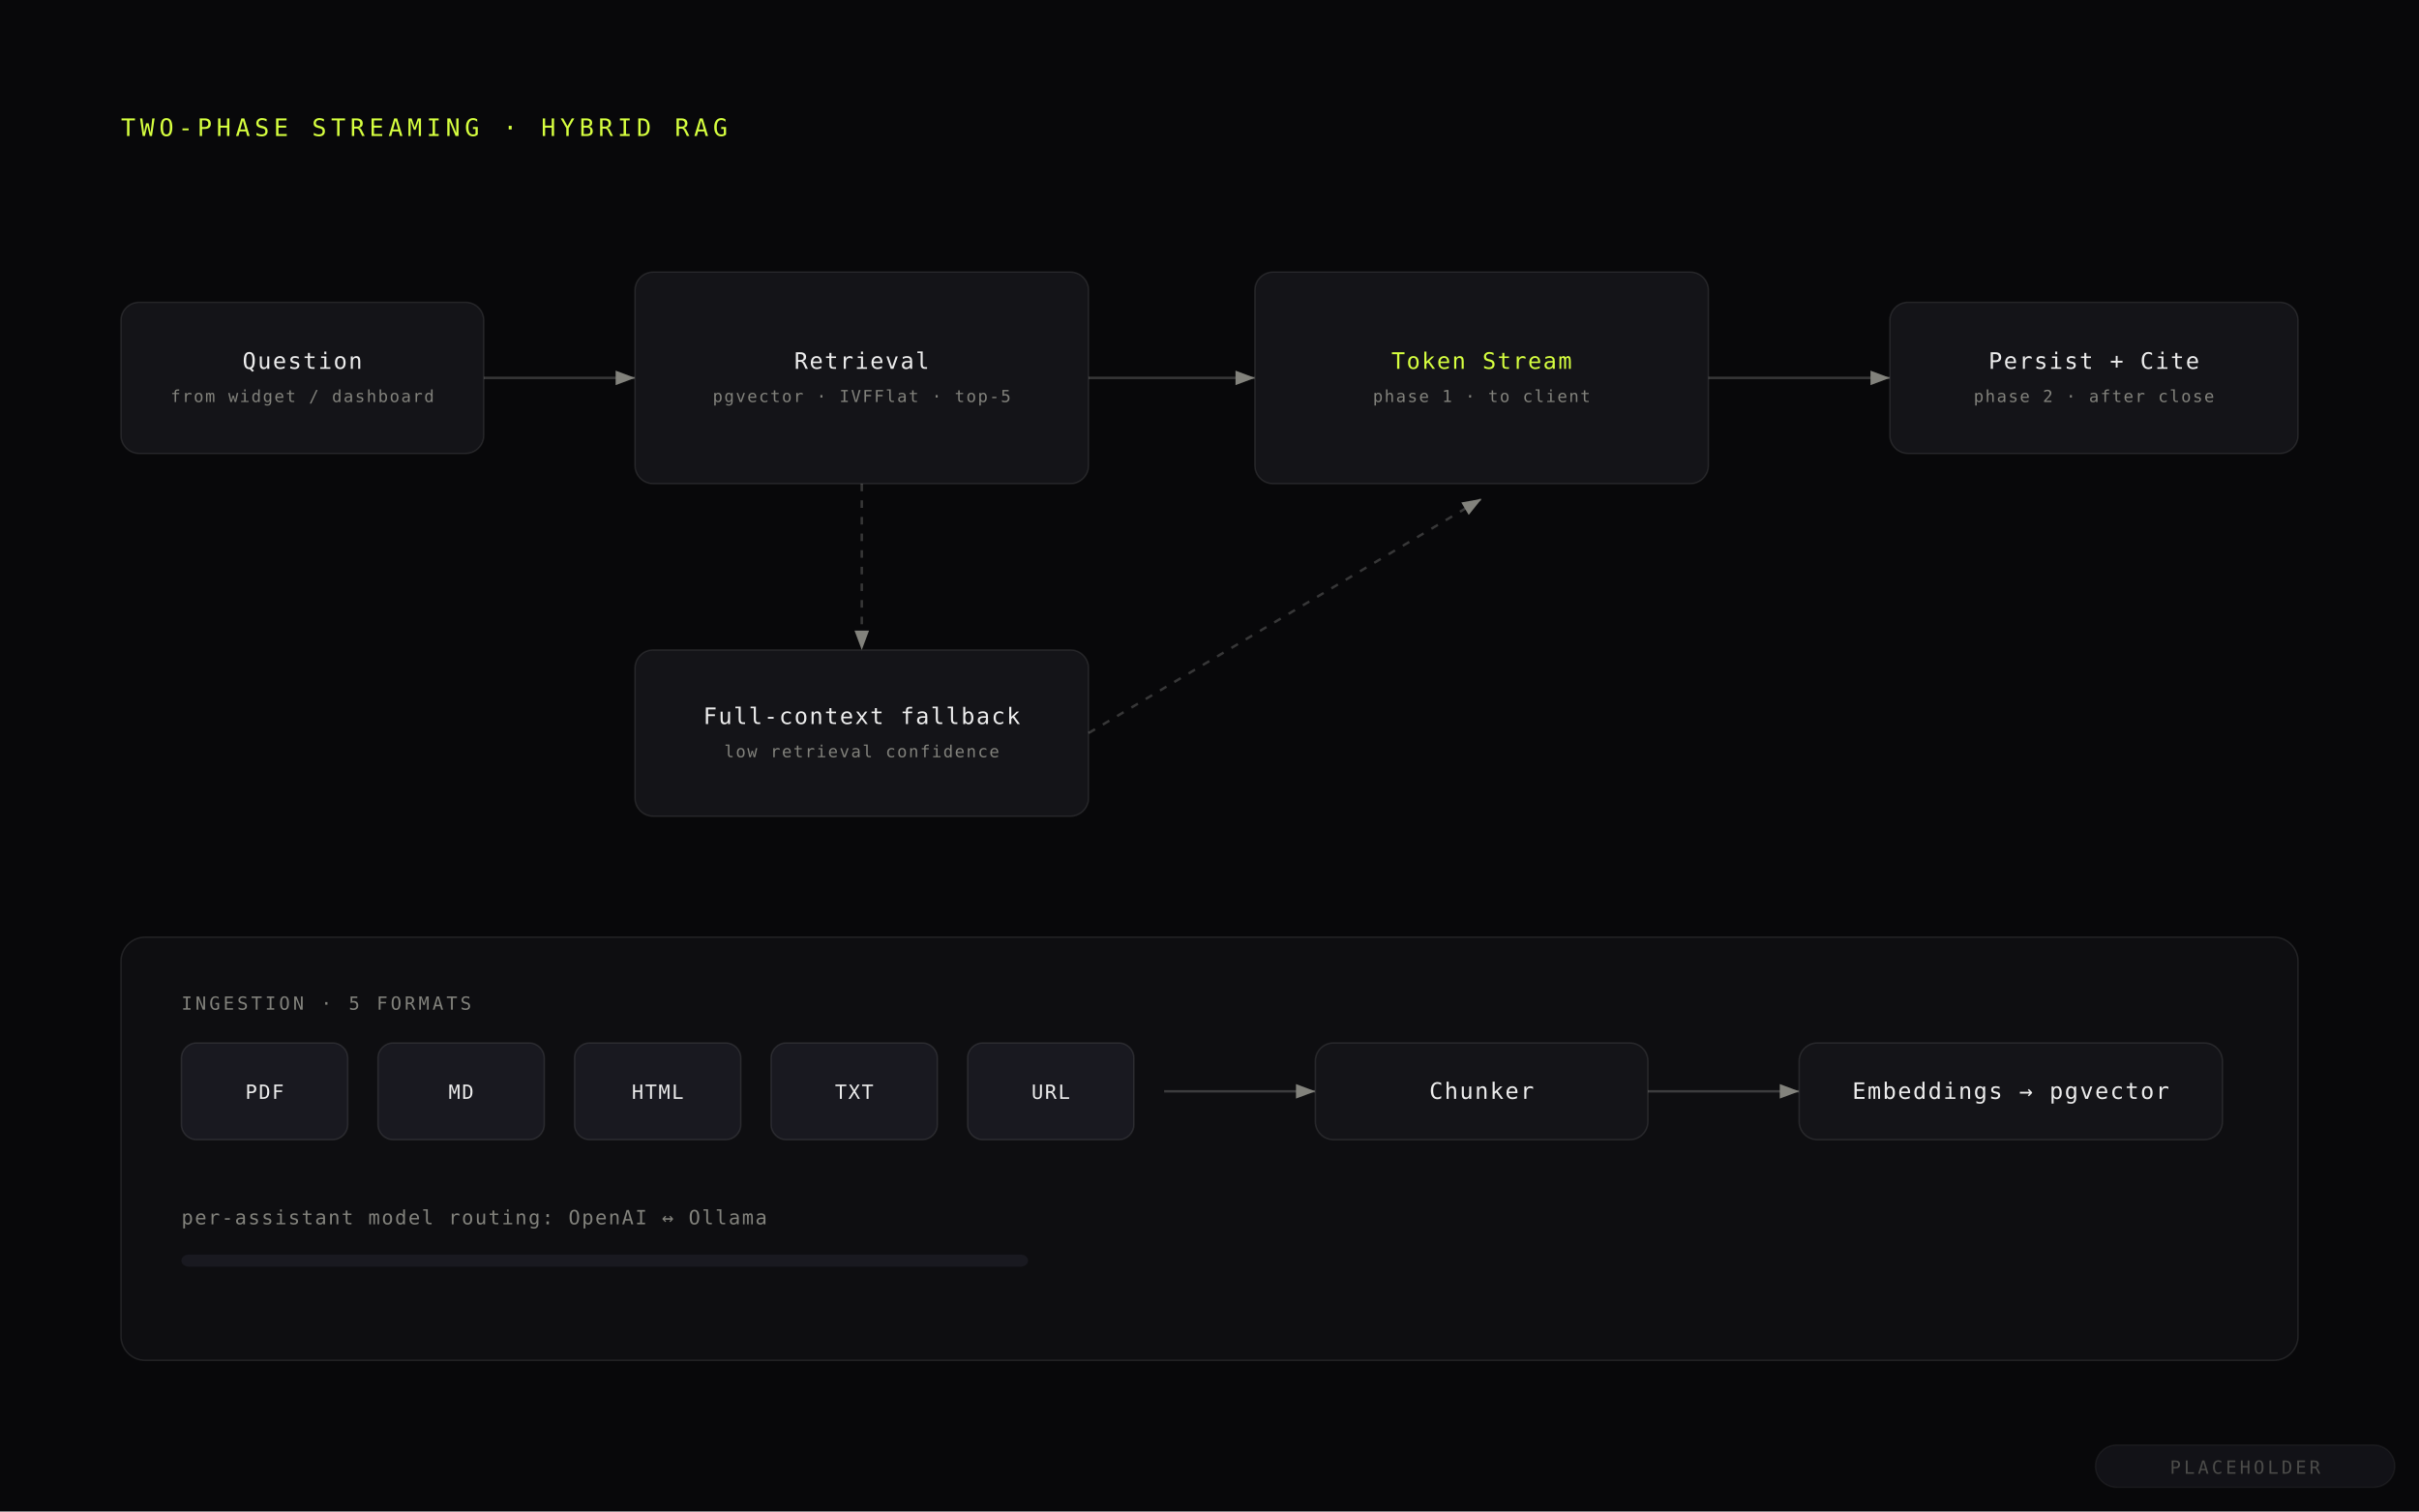
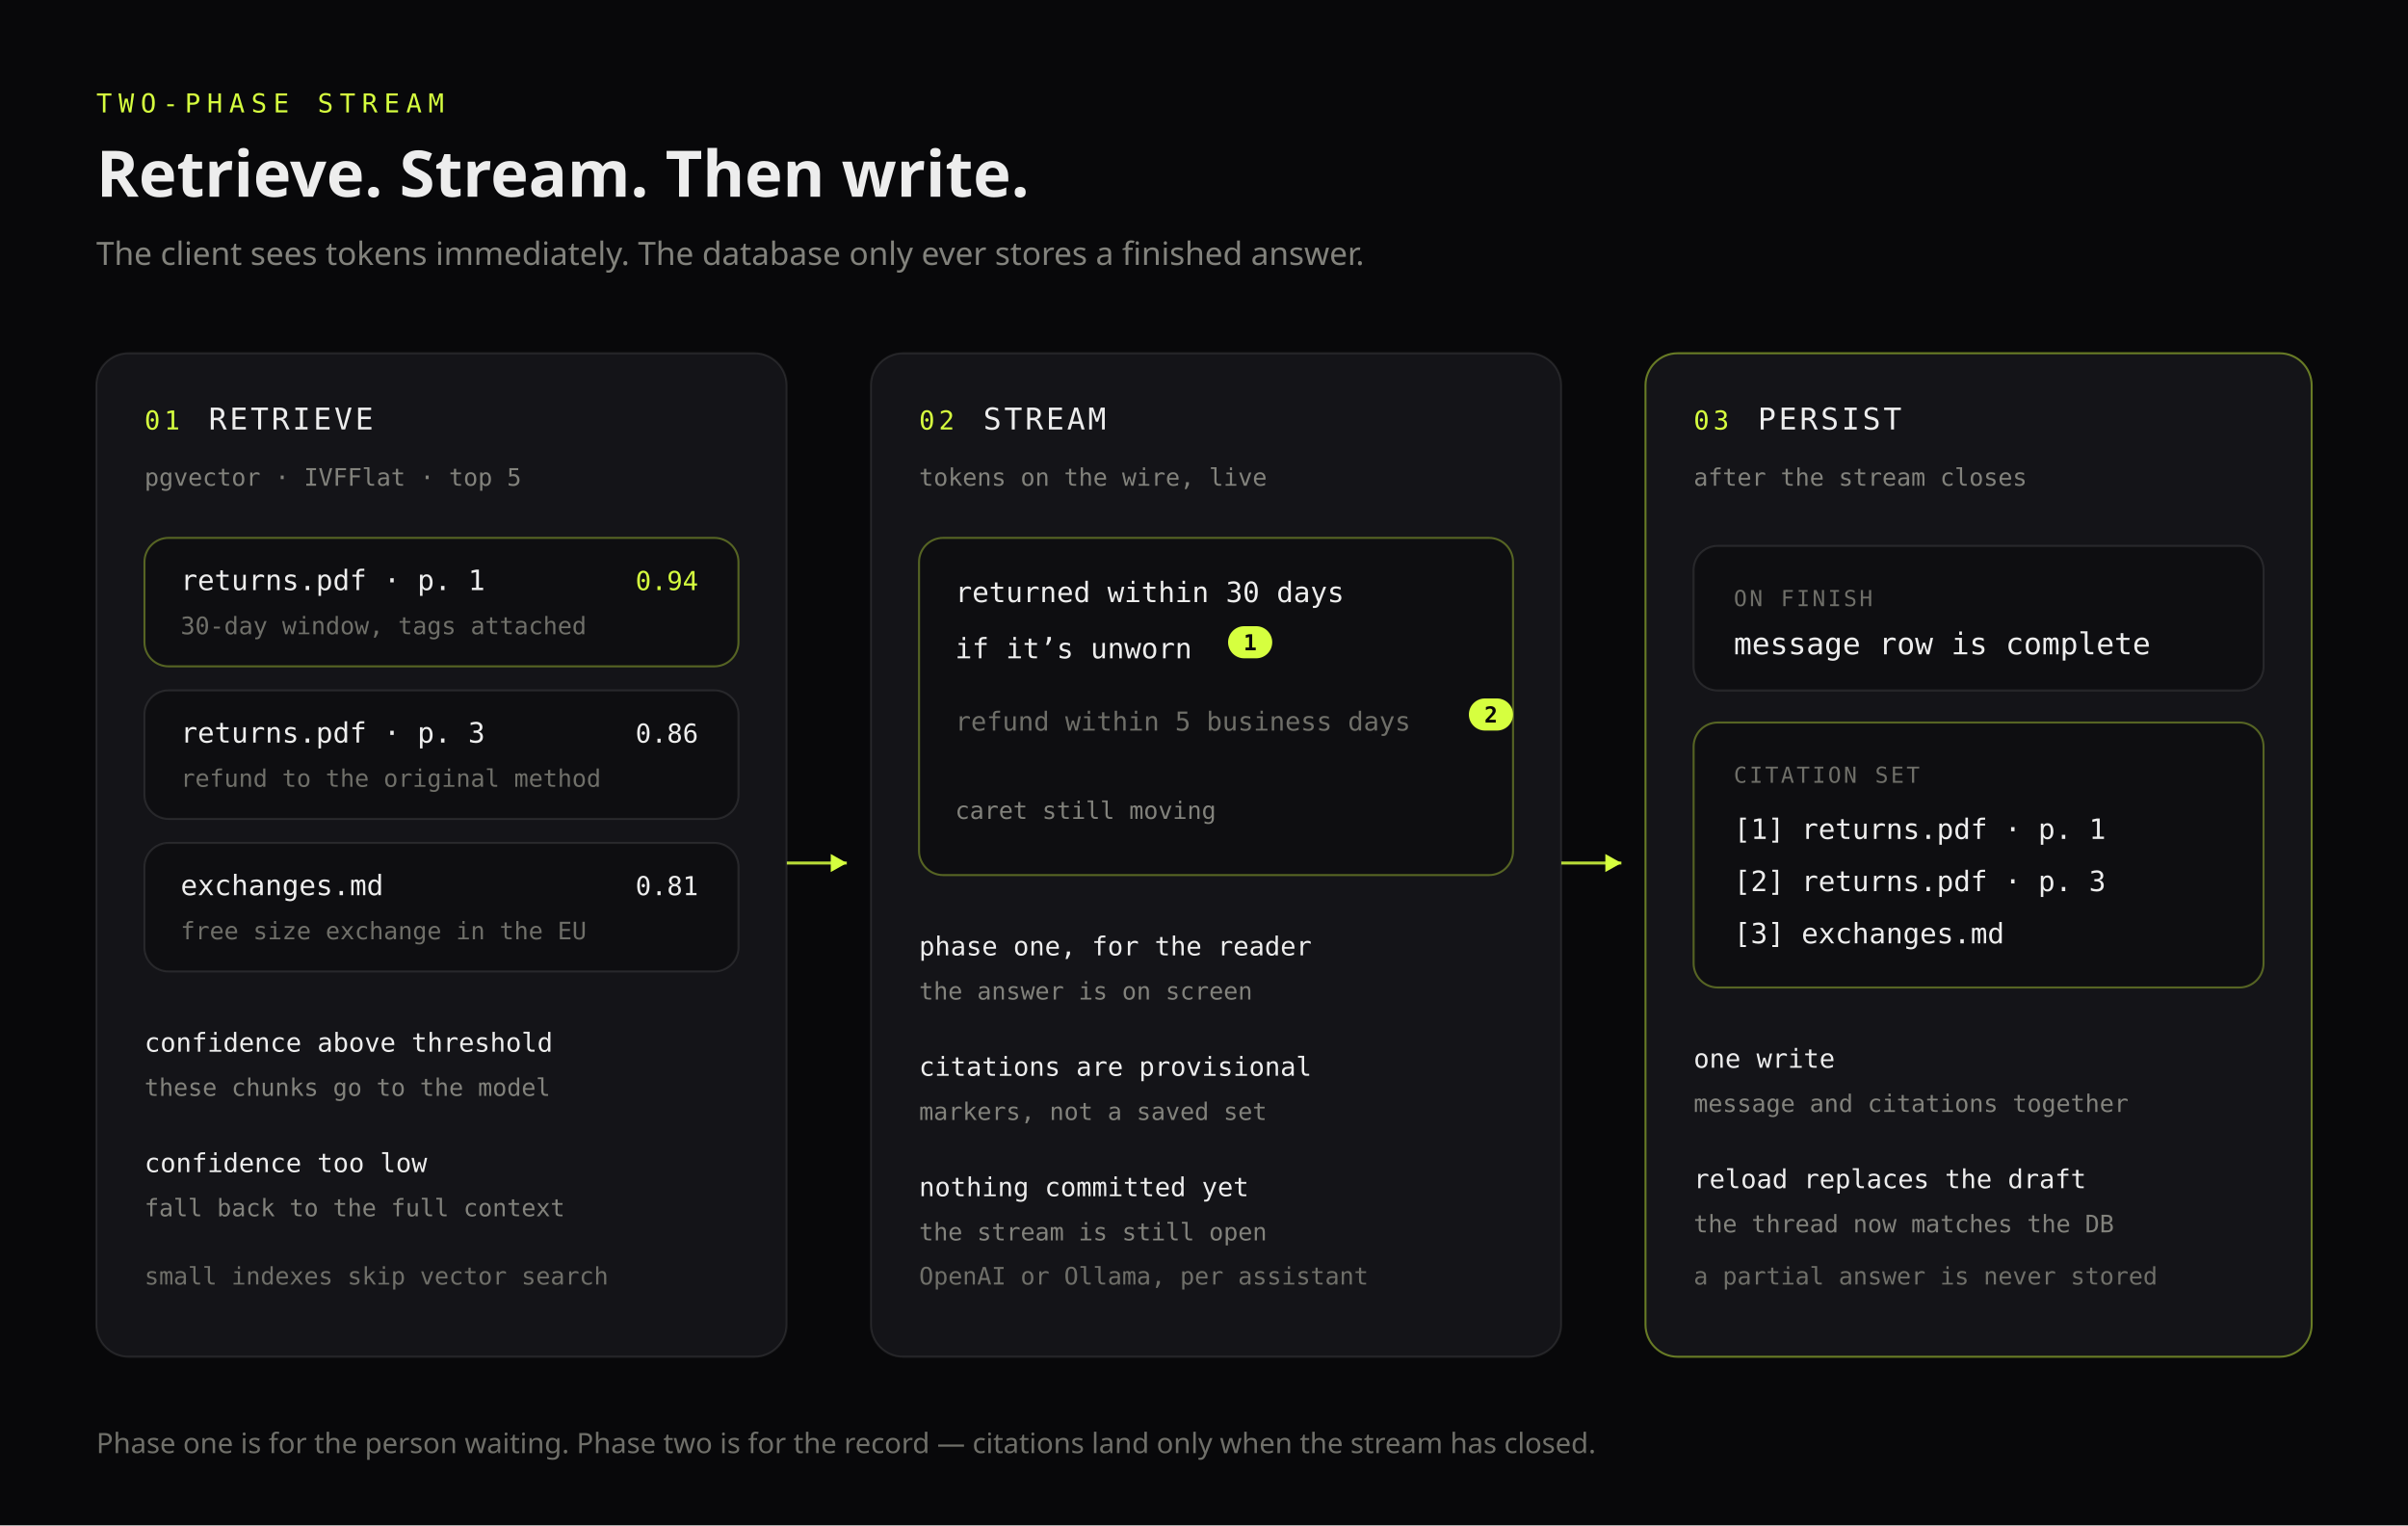
- <svg xmlns="http://www.w3.org/2000/svg" viewBox="0 0 1600 1000" font-family="ui-monospace,Menlo,monospace">
-   <rect width="1600" height="1000" fill="#08080a" />
-   <defs>
-     <marker id="ah2" markerWidth="10" markerHeight="10" refX="8" refY="3" orient="auto">
-       <path d="M0,0L8,3L0,6Z" fill="#82827c" />
-     </marker>
-   </defs>
-   <text x="80" y="90" fill="#d6ff3f" font-size="16" text-anchor="start" letter-spacing="3">TWO-PHASE STREAMING · HYBRID RAG</text>
-   <rect x="80" y="200" width="240" height="100" rx="12" fill="#141418" stroke="rgba(245,245,240,0.10)" />
-   <text x="200" y="244" fill="#ededed" font-size="15" text-anchor="middle" letter-spacing="1">Question</text>
-   <text x="200" y="266" fill="#82827c" font-size="11" text-anchor="middle" letter-spacing="1">from widget / dashboard</text>
-   <line x1="320" y1="250" x2="420" y2="250" stroke="rgba(245,245,240,0.2)" stroke-width="1.6" marker-end="url(#ah2)" />
-   <rect x="420" y="180" width="300" height="140" rx="12" fill="#141418" stroke="rgba(245,245,240,0.10)" />
-   <text x="570" y="244" fill="#ededed" font-size="15" text-anchor="middle" letter-spacing="1">Retrieval</text>
-   <text x="570" y="266" fill="#82827c" font-size="11" text-anchor="middle" letter-spacing="1">pgvector · IVFFlat · top-5</text>
-   <line x1="720" y1="250" x2="830" y2="250" stroke="rgba(245,245,240,0.2)" stroke-width="1.6" marker-end="url(#ah2)" />
-   <rect x="830" y="180" width="300" height="140" rx="12" fill="#141418" stroke="rgba(245,245,240,0.10)" />
-   <text x="980" y="244" fill="#d6ff3f" font-size="15" text-anchor="middle" letter-spacing="1">Token Stream</text>
-   <text x="980" y="266" fill="#82827c" font-size="11" text-anchor="middle" letter-spacing="1">phase 1 · to client</text>
-   <line x1="1130" y1="250" x2="1250" y2="250" stroke="rgba(245,245,240,0.2)" stroke-width="1.6" marker-end="url(#ah2)" />
-   <rect x="1250" y="200" width="270" height="100" rx="12" fill="#141418" stroke="rgba(245,245,240,0.10)" />
-   <text x="1385" y="244" fill="#ededed" font-size="15" text-anchor="middle" letter-spacing="1">Persist + Cite</text>
-   <text x="1385" y="266" fill="#82827c" font-size="11" text-anchor="middle" letter-spacing="1">phase 2 · after close</text>
-   <line x1="570" y1="320" x2="570" y2="430" stroke="rgba(245,245,240,0.2)" stroke-width="1.6" stroke-dasharray="5 6" marker-end="url(#ah2)" />
-   <rect x="420" y="430" width="300" height="110" rx="12" fill="#141418" stroke="rgba(245,245,240,0.10)" />
-   <text x="570" y="479" fill="#ededed" font-size="15" text-anchor="middle" letter-spacing="1">Full-context fallback</text>
-   <text x="570" y="501" fill="#82827c" font-size="11" text-anchor="middle" letter-spacing="1">low retrieval confidence</text>
-   <line x1="720" y1="485" x2="980" y2="330" stroke="rgba(245,245,240,0.2)" stroke-width="1.6" stroke-dasharray="5 6" marker-end="url(#ah2)" />
-   <rect x="80" y="620" width="1440" height="280" rx="16" fill="#0e0e11" stroke="rgba(245,245,240,0.10)" />
-   <text x="120" y="668" fill="#82827c" font-size="12" text-anchor="start" letter-spacing="2">INGESTION · 5 FORMATS</text>
-   <rect x="120" y="690" width="110" height="64" rx="10" fill="#191920" stroke="rgba(245,245,240,0.10)" />
-   <text x="175" y="727" fill="#ededed" font-size="13" text-anchor="middle" letter-spacing="1">PDF</text>
-   <rect x="250" y="690" width="110" height="64" rx="10" fill="#191920" stroke="rgba(245,245,240,0.10)" />
-   <text x="305" y="727" fill="#ededed" font-size="13" text-anchor="middle" letter-spacing="1">MD</text>
-   <rect x="380" y="690" width="110" height="64" rx="10" fill="#191920" stroke="rgba(245,245,240,0.10)" />
-   <text x="435" y="727" fill="#ededed" font-size="13" text-anchor="middle" letter-spacing="1">HTML</text>
-   <rect x="510" y="690" width="110" height="64" rx="10" fill="#191920" stroke="rgba(245,245,240,0.10)" />
-   <text x="565" y="727" fill="#ededed" font-size="13" text-anchor="middle" letter-spacing="1">TXT</text>
-   <rect x="640" y="690" width="110" height="64" rx="10" fill="#191920" stroke="rgba(245,245,240,0.10)" />
-   <text x="695" y="727" fill="#ededed" font-size="13" text-anchor="middle" letter-spacing="1">URL</text>
-   <line x1="770" y1="722" x2="870" y2="722" stroke="rgba(245,245,240,0.2)" stroke-width="1.6" marker-end="url(#ah2)" />
-   <rect x="870" y="690" width="220" height="64" rx="12" fill="#141418" stroke="rgba(245,245,240,0.10)" />
-   <text x="980" y="727" fill="#ededed" font-size="15" text-anchor="middle" letter-spacing="1">Chunker</text>
-   <line x1="1090" y1="722" x2="1190" y2="722" stroke="rgba(245,245,240,0.2)" stroke-width="1.6" marker-end="url(#ah2)" />
-   <rect x="1190" y="690" width="280" height="64" rx="12" fill="#141418" stroke="rgba(245,245,240,0.10)" />
-   <text x="1330" y="727" fill="#ededed" font-size="15" text-anchor="middle" letter-spacing="1">Embeddings → pgvector</text>
-   <text x="120" y="810" fill="#82827c" font-size="13" text-anchor="start" letter-spacing="1">per-assistant model routing: OpenAI ↔ Ollama</text>
-   <rect x="120" y="830" width="560" height="8" rx="5" fill="#191920" />
-   <g opacity="0.55">
-     <rect x="1386" y="956" width="198" height="28" rx="14" fill="#191920" stroke="rgba(245,245,240,0.10)" />
-     <text x="1485" y="975" fill="#82827c" font-size="12" text-anchor="middle" letter-spacing="2">PLACEHOLDER</text>
+ <svg xmlns="http://www.w3.org/2000/svg" viewBox="0 0 1200 760" role="img" aria-labelledby="title desc">
+   <rect width="1200" height="760" fill="#08080a" />
+   <text x="48" y="56" fill="#d6ff3f" font-family="ui-monospace, SFMono-Regular, Menlo, monospace" font-size="13" letter-spacing="3.2">TWO-PHASE STREAM</text>
+   <text x="48" y="98" fill="#ededed" font-family="ui-sans-serif, system-ui, sans-serif" font-size="32" font-weight="600">Retrieve. Stream. Then write.</text>
+   <text x="48" y="132" fill="#82827c" font-family="ui-sans-serif, system-ui, sans-serif" font-size="16">The client sees tokens immediately. The database only ever stores a finished answer.</text>
+   <g fill="none" stroke="#d6ff3f" stroke-width="1.5" opacity="0.85">
+     <path d="M392 430 H422" />
+     <path d="M778 430 H808" />
  </g>
+   <g fill="#d6ff3f">
+     <path d="M422 430 l-8 -4.5 v9 z" />
+     <path d="M808 430 l-8 -4.5 v9 z" />
+   </g>
+   <g font-family="ui-monospace, SFMono-Regular, Menlo, monospace">
+     <rect x="48" y="176" width="344" height="500" rx="16" fill="#141418" stroke="rgba(245,245,240,0.10)" />
+     <text x="72" y="214" fill="#d6ff3f" font-size="13" letter-spacing="2">01</text>
+     <text x="104" y="214" fill="#ededed" font-size="15" letter-spacing="1.4">RETRIEVE</text>
+     <text x="72" y="242" fill="#82827c" font-size="12">pgvector · IVFFlat · top 5</text>
+     <rect x="72" y="268" width="296" height="64" rx="12" fill="#0e0e11" stroke="rgba(214,255,63,0.35)" />
+     <text x="90" y="294" fill="#ededed" font-size="14">returns.pdf · p. 1</text>
+     <text x="348" y="294" fill="#d6ff3f" font-size="13" text-anchor="end">0.94</text>
+     <text x="90" y="316" fill="#6f6f69" font-size="12">30-day window, tags attached</text>
+     <rect x="72" y="344" width="296" height="64" rx="12" fill="#0e0e11" stroke="rgba(245,245,240,0.10)" />
+     <text x="90" y="370" fill="#ededed" font-size="14">returns.pdf · p. 3</text>
+     <text x="348" y="370" fill="#ededed" font-size="13" text-anchor="end">0.86</text>
+     <text x="90" y="392" fill="#6f6f69" font-size="12">refund to the original method</text>
+     <rect x="72" y="420" width="296" height="64" rx="12" fill="#0e0e11" stroke="rgba(245,245,240,0.10)" />
+     <text x="90" y="446" fill="#ededed" font-size="14">exchanges.md</text>
+     <text x="348" y="446" fill="#ededed" font-size="13" text-anchor="end">0.81</text>
+     <text x="90" y="468" fill="#6f6f69" font-size="12">free size exchange in the EU</text>
+     <text x="72" y="524" fill="#ededed" font-size="13">confidence above threshold</text>
+     <text x="72" y="546" fill="#82827c" font-size="12">these chunks go to the model</text>
+     <text x="72" y="584" fill="#ededed" font-size="13">confidence too low</text>
+     <text x="72" y="606" fill="#82827c" font-size="12">fall back to the full context</text>
+     <text x="72" y="640" fill="#6f6f69" font-size="12">small indexes skip vector search</text>
+   </g>
+   <g font-family="ui-monospace, SFMono-Regular, Menlo, monospace">
+     <rect x="434" y="176" width="344" height="500" rx="16" fill="#141418" stroke="rgba(245,245,240,0.10)" />
+     <text x="458" y="214" fill="#d6ff3f" font-size="13" letter-spacing="2">02</text>
+     <text x="490" y="214" fill="#ededed" font-size="15" letter-spacing="1.4">STREAM</text>
+     <text x="458" y="242" fill="#82827c" font-size="12">tokens on the wire, live</text>
+     <rect x="458" y="268" width="296" height="168" rx="12" fill="#0e0e11" stroke="rgba(214,255,63,0.35)" />
+     <text x="476" y="300" fill="#ededed" font-size="14">returned within 30 days</text>
+     <text x="476" y="328" fill="#ededed" font-size="14">if it’s unworn</text>
+     <rect x="612" y="312" width="22" height="16" rx="8" fill="#d6ff3f" />
+     <text x="623" y="324" fill="#08080a" font-size="11" text-anchor="middle" font-weight="700">1</text>
+     <text x="476" y="364" fill="#6f6f69" font-size="13">refund within 5 business days</text>
+     <rect x="732" y="348" width="22" height="16" rx="8" fill="#d6ff3f" />
+     <text x="743" y="360" fill="#08080a" font-size="11" text-anchor="middle" font-weight="700">2</text>
+     <text x="476" y="408" fill="#82827c" font-size="12">caret still moving</text>
+     <text x="458" y="476" fill="#ededed" font-size="13">phase one, for the reader</text>
+     <text x="458" y="498" fill="#82827c" font-size="12">the answer is on screen</text>
+     <text x="458" y="536" fill="#ededed" font-size="13">citations are provisional</text>
+     <text x="458" y="558" fill="#82827c" font-size="12">markers, not a saved set</text>
+     <text x="458" y="596" fill="#ededed" font-size="13">nothing committed yet</text>
+     <text x="458" y="618" fill="#82827c" font-size="12">the stream is still open</text>
+     <text x="458" y="640" fill="#6f6f69" font-size="12">OpenAI or Ollama, per assistant</text>
+   </g>
+   <g font-family="ui-monospace, SFMono-Regular, Menlo, monospace">
+     <rect x="820" y="176" width="332" height="500" rx="16" fill="#141418" stroke="rgba(214,255,63,0.45)" />
+     <text x="844" y="214" fill="#d6ff3f" font-size="13" letter-spacing="2">03</text>
+     <text x="876" y="214" fill="#ededed" font-size="15" letter-spacing="1.4">PERSIST</text>
+     <text x="844" y="242" fill="#82827c" font-size="12">after the stream closes</text>
+     <rect x="844" y="272" width="284" height="72" rx="12" fill="#0e0e11" stroke="rgba(245,245,240,0.10)" />
+     <text x="864" y="302" fill="#6f6f69" font-size="11" letter-spacing="1.2">ON FINISH</text>
+     <text x="864" y="326" fill="#ededed" font-size="15">message row is complete</text>
+     <rect x="844" y="360" width="284" height="132" rx="12" fill="#0e0e11" stroke="rgba(214,255,63,0.35)" />
+     <text x="864" y="390" fill="#6f6f69" font-size="11" letter-spacing="1.2">CITATION SET</text>
+     <text x="864" y="418" fill="#ededed" font-size="14">[1] returns.pdf · p. 1</text>
+     <text x="864" y="444" fill="#ededed" font-size="14">[2] returns.pdf · p. 3</text>
+     <text x="864" y="470" fill="#ededed" font-size="14">[3] exchanges.md</text>
+     <text x="844" y="532" fill="#ededed" font-size="13">one write</text>
+     <text x="844" y="554" fill="#82827c" font-size="12">message and citations together</text>
+     <text x="844" y="592" fill="#ededed" font-size="13">reload replaces the draft</text>
+     <text x="844" y="614" fill="#82827c" font-size="12">the thread now matches the DB</text>
+     <text x="844" y="640" fill="#6f6f69" font-size="12">a partial answer is never stored</text>
+   </g>
+   <text x="48" y="724" fill="#6f6f69" font-family="ui-sans-serif, system-ui, sans-serif" font-size="14">Phase one is for the person waiting. Phase two is for the record — citations land only when the stream has closed.</text>
</svg>
